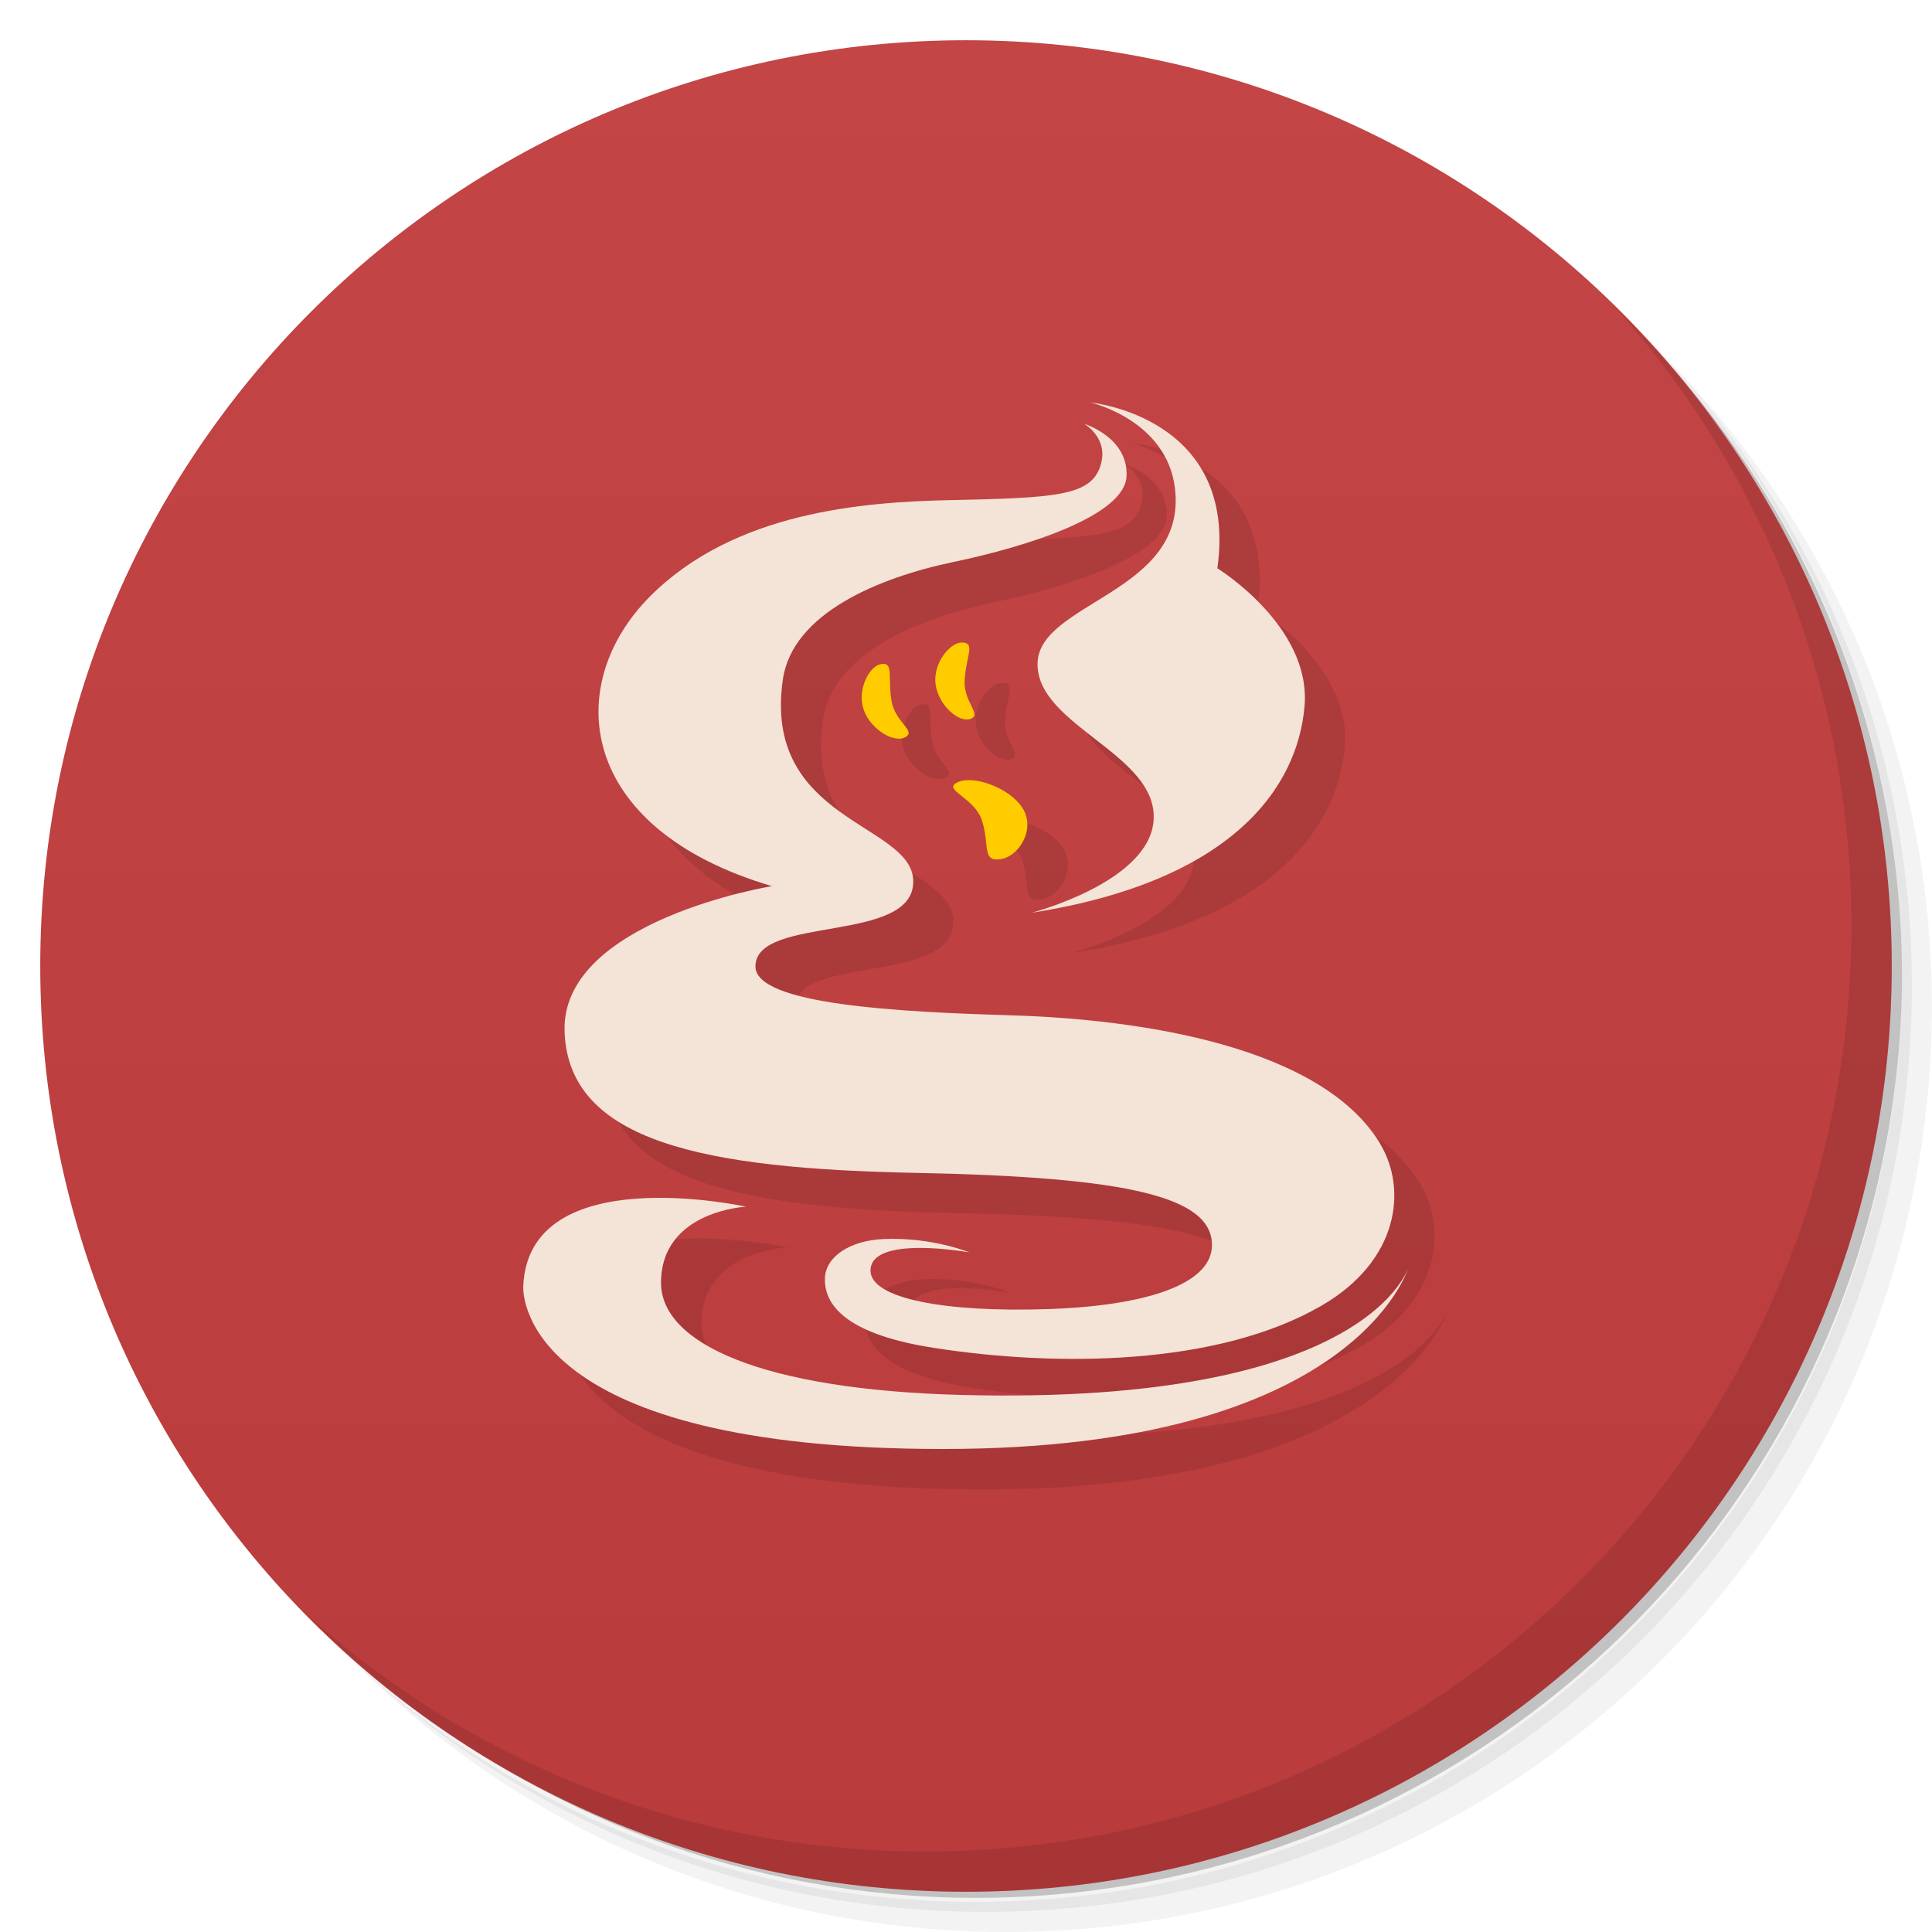
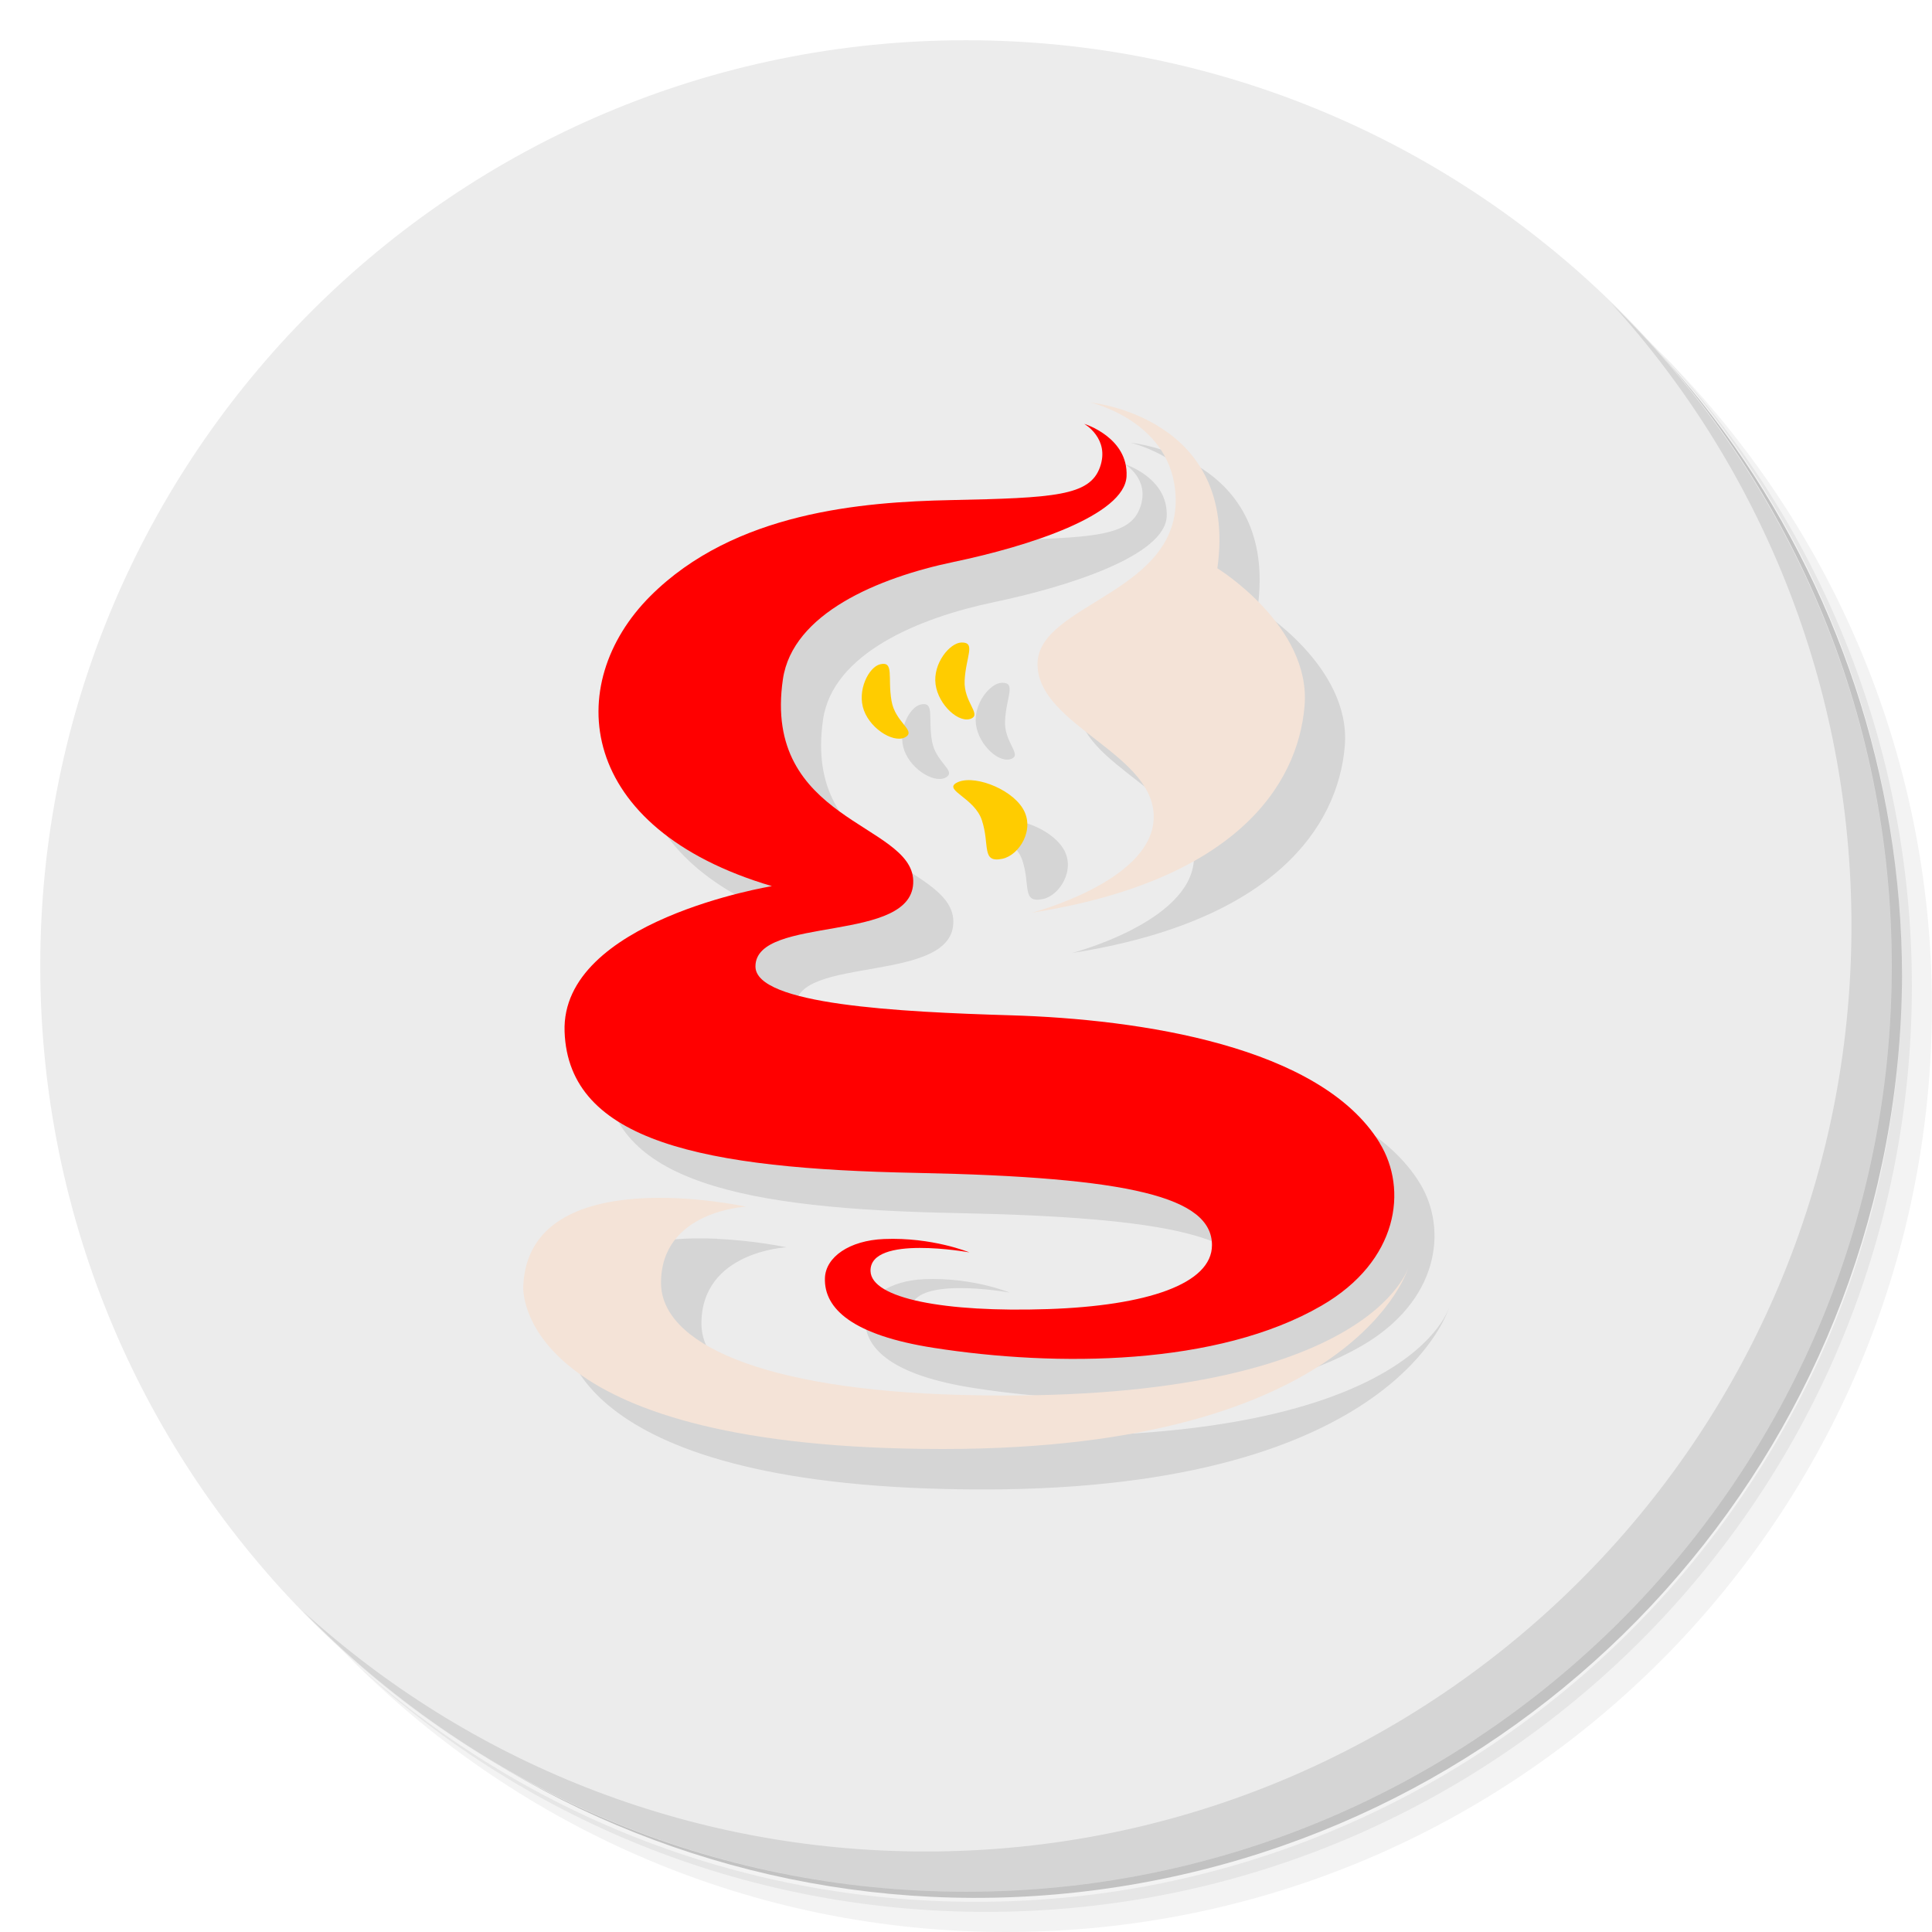
- <svg xmlns="http://www.w3.org/2000/svg" viewBox="0 0 48 48">
-   <defs>
+ <svg xmlns="http://www.w3.org/2000/svg" viewBox="0 0 48 48" id="svg2" version="1.1">
+   <defs id="defs4">
    <linearGradient id="linearGradient3764" x1="1" x2="47" gradientUnits="userSpaceOnUse" gradientTransform="matrix(0,-1,1,0,-1.5e-6,48)">
-       <stop style="stop-color:#b93b3b;stop-opacity:1" />
-       <stop offset="1" style="stop-color:#c34545;stop-opacity:1" />
+       <stop style="stop-color:#b93b3b;stop-opacity:1" id="stop7" />
+       <stop offset="1" style="stop-color:#c34545;stop-opacity:1" id="stop9" />
    </linearGradient>
  </defs>
-   <g>
-     <path d="m 36.31 5 c 5.859 4.062 9.688 10.831 9.688 18.5 c 0 12.426 -10.07 22.5 -22.5 22.5 c -7.669 0 -14.438 -3.828 -18.5 -9.688 c 1.037 1.822 2.306 3.499 3.781 4.969 c 4.085 3.712 9.514 5.969 15.469 5.969 c 12.703 0 23 -10.298 23 -23 c 0 -5.954 -2.256 -11.384 -5.969 -15.469 c -1.469 -1.475 -3.147 -2.744 -4.969 -3.781 z m 4.969 3.781 c 3.854 4.113 6.219 9.637 6.219 15.719 c 0 12.703 -10.297 23 -23 23 c -6.081 0 -11.606 -2.364 -15.719 -6.219 c 4.16 4.144 9.883 6.719 16.219 6.719 c 12.703 0 23 -10.298 23 -23 c 0 -6.335 -2.575 -12.06 -6.719 -16.219 z" style="opacity:0.05" />
-     <path d="m 41.28 8.781 c 3.712 4.085 5.969 9.514 5.969 15.469 c 0 12.703 -10.297 23 -23 23 c -5.954 0 -11.384 -2.256 -15.469 -5.969 c 4.113 3.854 9.637 6.219 15.719 6.219 c 12.703 0 23 -10.298 23 -23 c 0 -6.081 -2.364 -11.606 -6.219 -15.719 z" style="opacity:0.1" />
-     <path d="m 31.25 2.375 c 8.615 3.154 14.75 11.417 14.75 21.13 c 0 12.426 -10.07 22.5 -22.5 22.5 c -9.708 0 -17.971 -6.135 -21.12 -14.75 a 23 23 0 0 0 44.875 -7 a 23 23 0 0 0 -16 -21.875 z" style="opacity:0.2" />
+   <g id="g11">
+     <path d="m 36.31 5 c 5.859 4.062 9.688 10.831 9.688 18.5 c 0 12.426 -10.07 22.5 -22.5 22.5 c -7.669 0 -14.438 -3.828 -18.5 -9.688 c 1.037 1.822 2.306 3.499 3.781 4.969 c 4.085 3.712 9.514 5.969 15.469 5.969 c 12.703 0 23 -10.298 23 -23 c 0 -5.954 -2.256 -11.384 -5.969 -15.469 c -1.469 -1.475 -3.147 -2.744 -4.969 -3.781 z m 4.969 3.781 c 3.854 4.113 6.219 9.637 6.219 15.719 c 0 12.703 -10.297 23 -23 23 c -6.081 0 -11.606 -2.364 -15.719 -6.219 c 4.16 4.144 9.883 6.719 16.219 6.719 c 12.703 0 23 -10.298 23 -23 c 0 -6.335 -2.575 -12.06 -6.719 -16.219 z" style="opacity:0.05" id="path13" />
+     <path d="m 41.28 8.781 c 3.712 4.085 5.969 9.514 5.969 15.469 c 0 12.703 -10.297 23 -23 23 c -5.954 0 -11.384 -2.256 -15.469 -5.969 c 4.113 3.854 9.637 6.219 15.719 6.219 c 12.703 0 23 -10.298 23 -23 c 0 -6.081 -2.364 -11.606 -6.219 -15.719 z" style="opacity:0.1" id="path15" />
+     <path d="m 31.25 2.375 c 8.615 3.154 14.75 11.417 14.75 21.13 c 0 12.426 -10.07 22.5 -22.5 22.5 c -9.708 0 -17.971 -6.135 -21.12 -14.75 a 23 23 0 0 0 44.875 -7 a 23 23 0 0 0 -16 -21.875 z" style="opacity:0.2" id="path17" />
  </g>
-   <path d="M 24,1 C 36.703,1 47,11.297 47,24 47,36.703 36.703,47 24,47 11.297,47 1,36.703 1,24 1,11.297 11.297,1 24,1 Z" style="fill:url(#linearGradient3764);opacity:1;fill-opacity:1" />
-   <path d="m 28.09 11 c 0 0 1.906 0.43 2.104 2.145 0.298 2.595 -3.418 2.813 -3.418 4.355 0 1.542 2.999 2.239 2.885 3.881 -0.107 1.539 -3.03 2.297 -3.03 2.297 5.03 -0.789 6.608 -3.143 6.779 -5.133 0.171 -1.99 -2.166 -3.426 -2.166 -3.426 c 0.528 -3.775 -3.154 -4.119 -3.154 -4.119 m -0.154 0.529 c 0 0 0.646 0.365 0.391 1.078 -0.255 0.713 -1.129 0.763 -3.713 0.816 -2.189 0.046 -5.367 0.295 -7.457 2.385 -2.19 2.19 -1.841 5.772 3.02 7.207 0 0 -5.249 0.853 -5.15 3.615 0.098 2.745 3.477 3.405 8.732 3.508 5.331 0.105 7.352 0.606 7.352 1.795 0 0.964 -1.617 1.507 -4.072 1.59 -2.579 0.087 -4.395 -0.267 -4.412 -0.947 -0.023 -0.913 2.455 -0.463 2.455 -0.463 0 0 -0.917 -0.382 -2.119 -0.332 -0.858 0.035 -1.451 0.446 -1.469 0.971 -0.026 0.771 0.704 1.421 2.695 1.732 3.073 0.481 7.06 0.448 9.639 -1.045 1.926 -1.113 2.147 -2.899 1.449 -4.04 -1.473 -2.41 -5.953 -3.078 -9.164 -3.174 -2.793 -0.083 -6.348 -0.264 -6.348 -1.213 0 -1.291 3.971 -0.547 3.92 -2.139 -0.046 -1.426 -3.752 -1.472 -3.236 -4.998 0.239 -1.636 2.371 -2.523 4.242 -2.914 1.871 -0.391 4.25 -1.158 4.295 -2.129 0.045 -0.97 -1.053 -1.303 -1.053 -1.303 z m -3.045 5.434 c -0.288 0.007 -0.713 0.519 -0.643 1.039 0.07 0.52 0.596 0.99 0.896 0.844 0.234 -0.114 -0.199 -0.411 -0.174 -0.936 0.028 -0.593 0.287 -0.956 -0.08 -0.947 z m -2.02 0.541 c -0.279 0.066 -0.584 0.652 -0.402 1.146 0.182 0.494 0.799 0.849 1.061 0.645 0.204 -0.16 -0.285 -0.363 -0.375 -0.881 -0.102 -0.585 0.074 -0.994 -0.283 -0.91 z m 2.26 2.879 c -0.148 -0.007 -0.279 0.014 -0.373 0.072 -0.294 0.183 0.461 0.373 0.643 0.922 0.205 0.621 -0.022 1.07 0.51 0.959 0.417 -0.087 0.824 -0.733 0.506 -1.252 -0.239 -0.389 -0.84 -0.679 -1.285 -0.701 z m -7.307 10.393 c -1.596 -0.071 -3.739 0.206 -3.818 2.189 c -0.012 0.309 0.127 4.04 10.428 4.04 c 10.301 0 11.572 -4.533 11.572 -4.533 0 0 -0.943 3.461 -11.11 3.195 -4.994 -0.13 -7.469 -1.292 -7.469 -2.785 0 -1.791 2.111 -1.893 2.111 -1.893 0 0 -0.759 -0.166 -1.717 -0.209 z" style="fill:#000;opacity:0.1;fill-opacity:1" />
-   <g>
-     <path d="m 40.03 7.531 c 3.712 4.084 5.969 9.514 5.969 15.469 0 12.703 -10.297 23 -23 23 c -5.954 0 -11.384 -2.256 -15.469 -5.969 4.178 4.291 10.01 6.969 16.469 6.969 c 12.703 0 23 -10.298 23 -23 0 -6.462 -2.677 -12.291 -6.969 -16.469 z" style="opacity:0.1" />
+   <path d="M 24,1 C 36.703,1 47,11.297 47,24 47,36.703 36.703,47 24,47 11.297,47 1,36.703 1,24 1,11.297 11.297,1 24,1 Z" style="fill:#ececec;opacity:1;fill-opacity:1" id="path19" />
+   <path d="m 28.09 11 c 0 0 1.906 0.43 2.104 2.145 0.298 2.595 -3.418 2.813 -3.418 4.355 0 1.542 2.999 2.239 2.885 3.881 -0.107 1.539 -3.03 2.297 -3.03 2.297 5.03 -0.789 6.608 -3.143 6.779 -5.133 0.171 -1.99 -2.166 -3.426 -2.166 -3.426 c 0.528 -3.775 -3.154 -4.119 -3.154 -4.119 m -0.154 0.529 c 0 0 0.646 0.365 0.391 1.078 -0.255 0.713 -1.129 0.763 -3.713 0.816 -2.189 0.046 -5.367 0.295 -7.457 2.385 -2.19 2.19 -1.841 5.772 3.02 7.207 0 0 -5.249 0.853 -5.15 3.615 0.098 2.745 3.477 3.405 8.732 3.508 5.331 0.105 7.352 0.606 7.352 1.795 0 0.964 -1.617 1.507 -4.072 1.59 -2.579 0.087 -4.395 -0.267 -4.412 -0.947 -0.023 -0.913 2.455 -0.463 2.455 -0.463 0 0 -0.917 -0.382 -2.119 -0.332 -0.858 0.035 -1.451 0.446 -1.469 0.971 -0.026 0.771 0.704 1.421 2.695 1.732 3.073 0.481 7.06 0.448 9.639 -1.045 1.926 -1.113 2.147 -2.899 1.449 -4.04 -1.473 -2.41 -5.953 -3.078 -9.164 -3.174 -2.793 -0.083 -6.348 -0.264 -6.348 -1.213 0 -1.291 3.971 -0.547 3.92 -2.139 -0.046 -1.426 -3.752 -1.472 -3.236 -4.998 0.239 -1.636 2.371 -2.523 4.242 -2.914 1.871 -0.391 4.25 -1.158 4.295 -2.129 0.045 -0.97 -1.053 -1.303 -1.053 -1.303 z m -3.045 5.434 c -0.288 0.007 -0.713 0.519 -0.643 1.039 0.07 0.52 0.596 0.99 0.896 0.844 0.234 -0.114 -0.199 -0.411 -0.174 -0.936 0.028 -0.593 0.287 -0.956 -0.08 -0.947 z m -2.02 0.541 c -0.279 0.066 -0.584 0.652 -0.402 1.146 0.182 0.494 0.799 0.849 1.061 0.645 0.204 -0.16 -0.285 -0.363 -0.375 -0.881 -0.102 -0.585 0.074 -0.994 -0.283 -0.91 z m 2.26 2.879 c -0.148 -0.007 -0.279 0.014 -0.373 0.072 -0.294 0.183 0.461 0.373 0.643 0.922 0.205 0.621 -0.022 1.07 0.51 0.959 0.417 -0.087 0.824 -0.733 0.506 -1.252 -0.239 -0.389 -0.84 -0.679 -1.285 -0.701 z m -7.307 10.393 c -1.596 -0.071 -3.739 0.206 -3.818 2.189 c -0.012 0.309 0.127 4.04 10.428 4.04 c 10.301 0 11.572 -4.533 11.572 -4.533 0 0 -0.943 3.461 -11.11 3.195 -4.994 -0.13 -7.469 -1.292 -7.469 -2.785 0 -1.791 2.111 -1.893 2.111 -1.893 0 0 -0.759 -0.166 -1.717 -0.209 z" style="fill:#000;opacity:0.1;fill-opacity:1" id="path21" />
+   <g id="g23">
+     <path d="m 40.03 7.531 c 3.712 4.084 5.969 9.514 5.969 15.469 0 12.703 -10.297 23 -23 23 c -5.954 0 -11.384 -2.256 -15.469 -5.969 4.178 4.291 10.01 6.969 16.469 6.969 c 12.703 0 23 -10.298 23 -23 0 -6.462 -2.677 -12.291 -6.969 -16.469 z" style="opacity:0.1" id="path25" />
  </g>
-   <path d="m 35 31.468 c 0 0 -1.27 4.532 -11.572 4.532 -10.301 0 -10.44 -3.727 -10.428 -4.04 0.127 -3.174 5.535 -1.98 5.535 -1.98 0 0 -2.112 0.099 -2.112 1.891 0 1.493 2.474 2.656 7.469 2.786 10.164 0.265 11.11 -3.194 11.11 -3.194" style="fill:#f4e3d7" />
-   <path d="m 27.09 10 c 0 0 3.683 0.345 3.155 4.119 0 0 2.337 1.436 2.166 3.426 -0.171 1.99 -1.749 4.343 -6.78 5.132 0 0 2.923 -0.757 3.03 -2.296 0.114 -1.642 -2.884 -2.339 -2.884 -3.881 0 -1.543 3.715 -1.761 3.416 -4.355 c -0.198 -1.715 -2.102 -2.145 -2.102 -2.145" style="fill:#f4e3d7" />
-   <path d="m 24.14 17.847 c 0.234 -0.114 -0.199 -0.412 -0.174 -0.936 0.028 -0.593 0.288 -0.957 -0.079 -0.948 -0.288 0.007 -0.713 0.518 -0.643 1.039 0.07 0.52 0.596 0.992 0.896 0.846" style="fill:#fc0;fill-opacity:1" />
-   <path d="m 23.751 19.456 c -0.294 0.183 0.462 0.372 0.643 0.921 0.205 0.621 -0.022 1.07 0.51 0.959 0.417 -0.087 0.825 -0.732 0.506 -1.251 -0.318 -0.519 -1.282 -0.862 -1.659 -0.628" style="fill:#fc0;fill-opacity:1" />
-   <path d="m 22.524 18.295 c 0.204 -0.16 -0.285 -0.362 -0.374 -0.88 -0.102 -0.585 0.073 -0.995 -0.284 -0.911 -0.279 0.066 -0.584 0.652 -0.402 1.146 0.182 0.494 0.799 0.848 1.061 0.644" style="fill:#fc0;fill-opacity:1" />
-   <path d="m 34.28 28.398 c -1.473 -2.41 -5.953 -3.077 -9.165 -3.173 -2.793 -0.083 -6.346 -0.265 -6.346 -1.214 0 -1.291 3.971 -0.545 3.92 -2.137 -0.046 -1.426 -3.754 -1.472 -3.238 -4.998 0.239 -1.636 2.372 -2.524 4.243 -2.915 1.871 -0.391 4.25 -1.159 4.295 -2.129 0.045 -0.97 -1.053 -1.302 -1.053 -1.302 0 0 0.647 0.365 0.392 1.078 -0.255 0.713 -1.131 0.763 -3.714 0.817 -2.189 0.046 -5.365 0.295 -7.456 2.384 -2.19 2.19 -1.841 5.772 3.02 7.207 0 0 -5.25 0.853 -5.151 3.616 0.098 2.745 3.478 3.404 8.734 3.508 5.331 0.105 7.35 0.606 7.35 1.795 0 0.964 -1.616 1.506 -4.071 1.589 -2.579 0.087 -4.395 -0.265 -4.412 -0.945 -0.023 -0.913 2.455 -0.464 2.455 -0.464 0 0 -0.919 -0.381 -2.12 -0.332 -0.858 0.035 -1.45 0.446 -1.468 0.97 -0.026 0.771 0.705 1.422 2.696 1.733 3.073 0.481 7.06 0.448 9.638 -1.045 1.926 -1.113 2.148 -2.9 1.45 -4.04" style="fill:#f4e3d7" />
+   <path d="m 35 31.468 c 0 0 -1.27 4.532 -11.572 4.532 -10.301 0 -10.44 -3.727 -10.428 -4.04 0.127 -3.174 5.535 -1.98 5.535 -1.98 0 0 -2.112 0.099 -2.112 1.891 0 1.493 2.474 2.656 7.469 2.786 10.164 0.265 11.11 -3.194 11.11 -3.194" style="fill:#f4e3d7" id="path27" />
+   <path d="m 27.09 10 c 0 0 3.683 0.345 3.155 4.119 0 0 2.337 1.436 2.166 3.426 -0.171 1.99 -1.749 4.343 -6.78 5.132 0 0 2.923 -0.757 3.03 -2.296 0.114 -1.642 -2.884 -2.339 -2.884 -3.881 0 -1.543 3.715 -1.761 3.416 -4.355 c -0.198 -1.715 -2.102 -2.145 -2.102 -2.145" style="fill:#f4e3d7" id="path29" />
+   <path d="m 24.14 17.847 c 0.234 -0.114 -0.199 -0.412 -0.174 -0.936 0.028 -0.593 0.288 -0.957 -0.079 -0.948 -0.288 0.007 -0.713 0.518 -0.643 1.039 0.07 0.52 0.596 0.992 0.896 0.846" style="fill:#fc0;fill-opacity:1" id="path31" />
+   <path d="m 23.751 19.456 c -0.294 0.183 0.462 0.372 0.643 0.921 0.205 0.621 -0.022 1.07 0.51 0.959 0.417 -0.087 0.825 -0.732 0.506 -1.251 -0.318 -0.519 -1.282 -0.862 -1.659 -0.628" style="fill:#fc0;fill-opacity:1" id="path33" />
+   <path d="m 22.524 18.295 c 0.204 -0.16 -0.285 -0.362 -0.374 -0.88 -0.102 -0.585 0.073 -0.995 -0.284 -0.911 -0.279 0.066 -0.584 0.652 -0.402 1.146 0.182 0.494 0.799 0.848 1.061 0.644" style="fill:#fc0;fill-opacity:1" id="path35" />
+   <path d="m 34.28 28.398 c -1.473 -2.41 -5.953 -3.077 -9.165 -3.173 -2.793 -0.083 -6.346 -0.265 -6.346 -1.214 0 -1.291 3.971 -0.545 3.92 -2.137 -0.046 -1.426 -3.754 -1.472 -3.238 -4.998 0.239 -1.636 2.372 -2.524 4.243 -2.915 1.871 -0.391 4.25 -1.159 4.295 -2.129 0.045 -0.97 -1.053 -1.302 -1.053 -1.302 0 0 0.647 0.365 0.392 1.078 -0.255 0.713 -1.131 0.763 -3.714 0.817 -2.189 0.046 -5.365 0.295 -7.456 2.384 -2.19 2.19 -1.841 5.772 3.02 7.207 0 0 -5.25 0.853 -5.151 3.616 0.098 2.745 3.478 3.404 8.734 3.508 5.331 0.105 7.35 0.606 7.35 1.795 0 0.964 -1.616 1.506 -4.071 1.589 -2.579 0.087 -4.395 -0.265 -4.412 -0.945 -0.023 -0.913 2.455 -0.464 2.455 -0.464 0 0 -0.919 -0.381 -2.12 -0.332 -0.858 0.035 -1.45 0.446 -1.468 0.97 -0.026 0.771 0.705 1.422 2.696 1.733 3.073 0.481 7.06 0.448 9.638 -1.045 1.926 -1.113 2.148 -2.9 1.45 -4.04" style="fill:#ff0000" id="path37" />
</svg>
